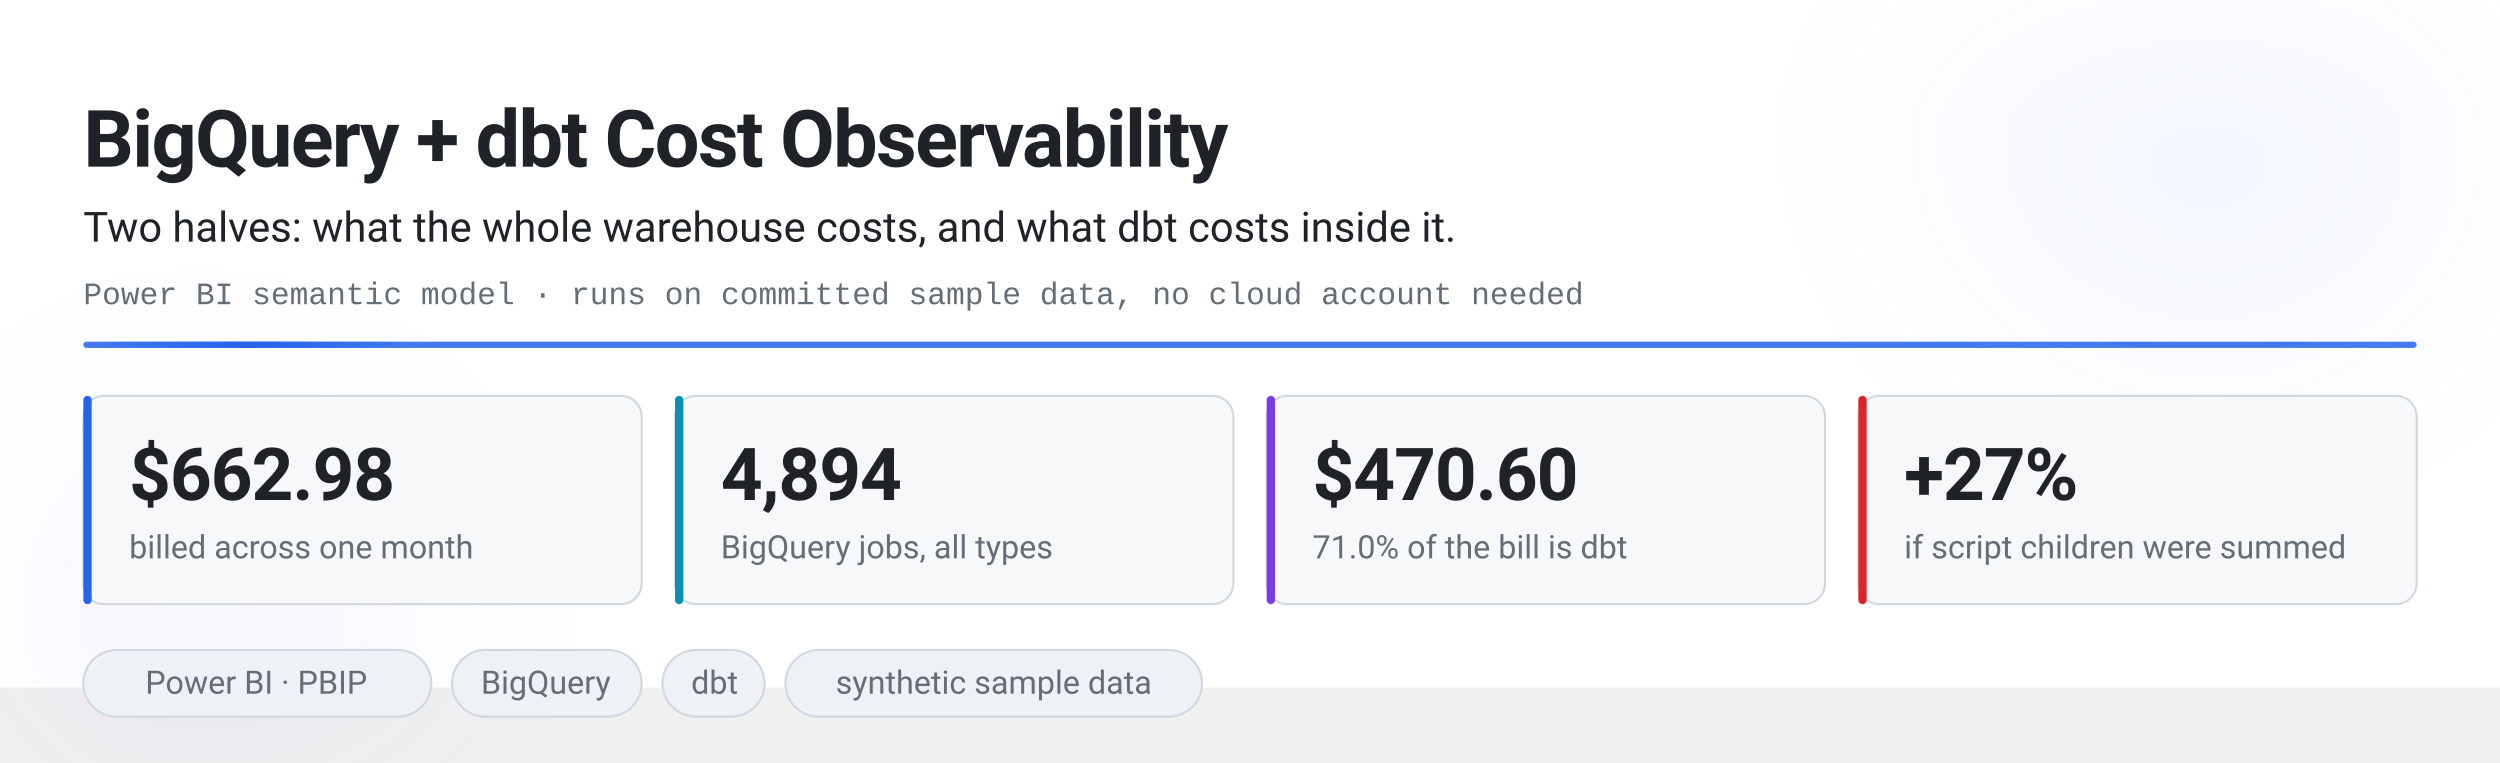
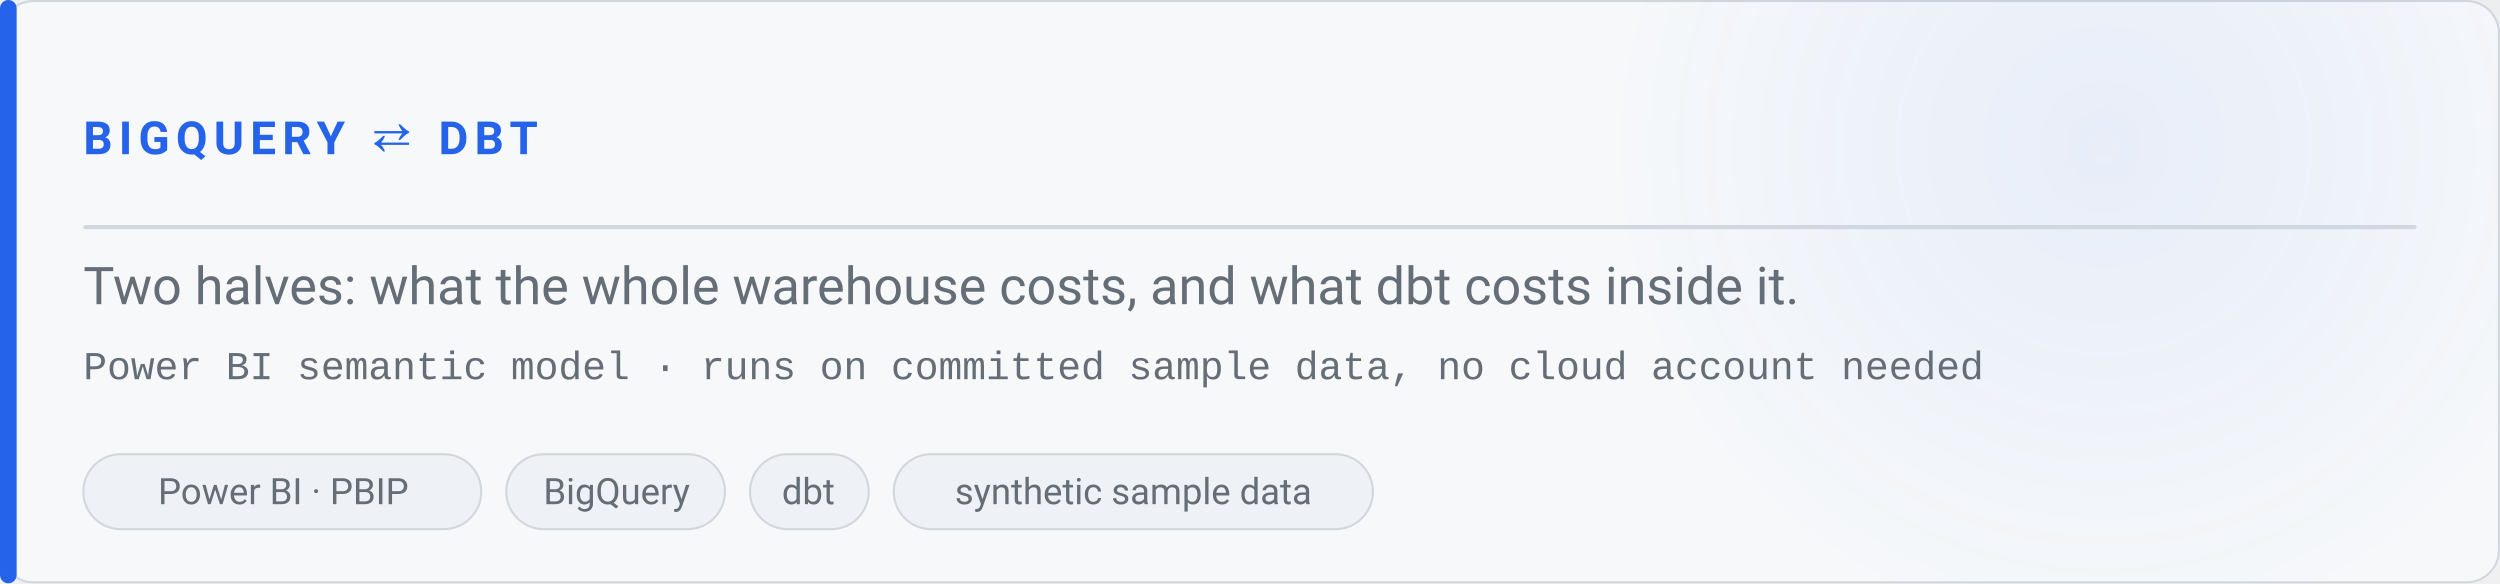
- <svg xmlns="http://www.w3.org/2000/svg" viewBox="0 0 1200 366" width="1200" height="366" role="img" aria-label="BigQuery and dbt Cost Observability">
+ <svg xmlns="http://www.w3.org/2000/svg" viewBox="0 0 1200 280" width="1200" height="280" role="img" aria-label="BigQuery and dbt Cost Observability">
  <style>
    /* Entrance animations move things but never fade them. A renderer that does
       not run CSS - GitHub's mobile app, an email digest, a PDF export - would
       otherwise show an empty banner, because the from-state of a fade is
       invisible and fill-mode `both` holds it for the whole delay. Every element
       here is fully legible with the animation stripped out. */
-     .tile { animation: rise .55s cubic-bezier(.2,.7,.3,1) both; }
-     .badge { animation: rise .45s ease-out both; }
-     .ttl { animation: rise .5s ease-out both; }
+     .rise { animation: rise .55s cubic-bezier(.2,.7,.3,1) both; }
    .rule { animation: sweep .9s cubic-bezier(.2,.7,.3,1) .15s; }
-     .sheen { animation: sheen 4.5s ease-in-out infinite 1.4s; }
    .blob { animation: drift 14s ease-in-out infinite alternate; }
-     .blob2 { animation: drift2 18s ease-in-out infinite alternate; }
    @keyframes rise { from { transform: translateY(9px) }
                       to   { transform: translateY(0) } }
    @keyframes sweep { from { width: 0 } to { width: 1120px } }
-     @keyframes sheen { 0%,100% { transform: translateX(-160px); opacity: 0 }
-                         45% { opacity: .7 }
-                         90% { transform: translateX(1120px); opacity: 0 } }
    @keyframes drift { from { transform: translate(0,0) } to { transform: translate(64px,-22px) } }
-     @keyframes drift2 { from { transform: translate(0,0) } to { transform: translate(-52px,18px) } }
    @media (prefers-reduced-motion: reduce) {
-       .tile,.badge,.ttl,.rule,.sheen,.blob,.blob2 { animation: none }
+       .rise,.rule,.blob { animation: none }
    }
  </style>
  <defs>
-     <linearGradient id="sheenG" x1="0" x2="1">
-       <stop offset="0%" stop-color="#2563EB" stop-opacity="0" />
-       <stop offset="50%" stop-color="#2563EB" stop-opacity="1" />
+     <radialGradient id="glow" cx="50%" cy="50%" r="50%">
+       <stop offset="0%" stop-color="#2563EB" stop-opacity="0.07" />
      <stop offset="100%" stop-color="#2563EB" stop-opacity="0" />
-     </linearGradient>
-     <clipPath id="ruleClip">
-       <rect x="40" y="164" width="1120" height="3" rx="1.5" />
-     </clipPath>
-     <filter id="soft" x="-60%" y="-60%" width="220%" height="220%">
-       <feGaussianBlur stdDeviation="58" />
-     </filter>
+     </radialGradient>
  </defs>
-   <rect width="1200" height="330" fill="#FFFFFF" />
-   <g filter="url(#soft)" opacity="0.07">
-     <circle class="blob" cx="1060" cy="42" r="118" fill="#2563EB" />
-     <circle class="blob2" cx="96" cy="312" r="92" fill="#7C3AED" />
+   <rect width="1200" height="280" rx="16" fill="#F6F8FA" />
+   <rect x="0.5" y="0.5" width="1199" height="279" rx="15.5" fill="none" stroke="#D0D7DE" />
+   <rect width="8" height="280" rx="4" fill="#2563EB" />
+   <g class="blob">
+     <circle cx="1010" cy="70" r="240" fill="url(#glow)" />
  </g>
-   <g class="ttl">
-     <text x="40" y="80" font-family="system-ui,-apple-system,'Segoe UI',Roboto,Helvetica,Arial,sans-serif" font-size="38" font-weight="700" fill="#1F2328" letter-spacing="-0.8">BigQuery + dbt Cost Observability</text>
+   <g class="rise">
+     <text x="40" y="74" font-family="system-ui,-apple-system,'Segoe UI',Roboto,Helvetica,Arial,sans-serif" font-size="22" font-weight="700" letter-spacing="3" fill="#2563EB">BIGQUERY  ⇄  DBT</text>
  </g>
-   <g class="ttl" style="animation-delay:.1s">
-     <text x="40" y="116" font-family="system-ui,-apple-system,'Segoe UI',Roboto,Helvetica,Arial,sans-serif" font-size="20" fill="#1F2328">
-       Two halves: what the whole warehouse costs, and what dbt costs inside it.
-     </text>
-     <text x="40" y="146" font-family="ui-monospace,SFMono-Regular,'SF Mono',Consolas,'Liberation Mono',monospace" font-size="15" fill="#656D76">
-       Power BI semantic model  ·  runs on committed sample data, no cloud account needed
-     </text>
+   <rect class="rule" x="40" y="108" width="1120" height="2" rx="1" fill="#D0D7DE" />
+   <g class="rise" style="animation-delay:.2s">
+     <text x="40" y="146" font-family="system-ui,-apple-system,'Segoe UI',Roboto,Helvetica,Arial,sans-serif" font-size="25" fill="#656D76">Two halves: what the whole warehouse costs, and what dbt costs inside it.</text>
  </g>
-   <rect class="rule" x="40" y="164" width="1120" height="3" rx="1.5" fill="#2563EB" opacity="0.85" />
-   <g clip-path="url(#ruleClip)">
-     <rect class="sheen" x="40" y="164" width="160" height="3" fill="url(#sheenG)" />
+   <g class="rise" style="animation-delay:.25s">
+     <text x="40" y="182" font-family="ui-monospace,SFMono-Regular,'SF Mono',Consolas,'Liberation Mono',monospace" font-size="19" fill="#656D76">Power BI semantic model  ·  runs on committed sample data, no cloud account needed</text>
  </g>
-   <g class="tile" style="animation-delay:0.35s">
-     <rect x="40" y="190" width="268" height="100" rx="10" fill="#F6F8FA" stroke="#D0D7DE" />
-     <rect x="40" y="190" width="4" height="100" rx="2" fill="#2563EB" />
-     <text x="62" y="240" font-family="system-ui,-apple-system,'Segoe UI',Roboto,Helvetica,Arial,sans-serif" font-size="35" font-weight="700" fill="#1F2328" letter-spacing="-0.5">$662.98</text>
-     <text x="62" y="268" font-family="system-ui,-apple-system,'Segoe UI',Roboto,Helvetica,Arial,sans-serif" font-size="15.5" fill="#656D76">billed across one month</text>
+   <g class="rise" style="animation-delay:0.85s">
+     <rect x="40" y="218" width="191" height="36" rx="18" fill="#EEF1F5" stroke="#D0D7DE" />
+     <text x="136" y="242" text-anchor="middle" font-family="system-ui,-apple-system,'Segoe UI',Roboto,Helvetica,Arial,sans-serif" font-size="17.5" fill="#656D76">Power BI  ·  PBIP</text>
  </g>
-   <g class="tile" style="animation-delay:0.46s">
-     <rect x="324" y="190" width="268" height="100" rx="10" fill="#F6F8FA" stroke="#D0D7DE" />
-     <rect x="324" y="190" width="4" height="100" rx="2" fill="#0891B2" />
-     <text x="346" y="240" font-family="system-ui,-apple-system,'Segoe UI',Roboto,Helvetica,Arial,sans-serif" font-size="35" font-weight="700" fill="#1F2328" letter-spacing="-0.5">4,894</text>
-     <text x="346" y="268" font-family="system-ui,-apple-system,'Segoe UI',Roboto,Helvetica,Arial,sans-serif" font-size="15.5" fill="#656D76">BigQuery jobs, all types</text>
+   <g class="rise" style="animation-delay:0.92s">
+     <rect x="243" y="218" width="105" height="36" rx="18" fill="#EEF1F5" stroke="#D0D7DE" />
+     <text x="296" y="242" text-anchor="middle" font-family="system-ui,-apple-system,'Segoe UI',Roboto,Helvetica,Arial,sans-serif" font-size="17.5" fill="#656D76">BigQuery</text>
  </g>
-   <g class="tile" style="animation-delay:0.57s">
-     <rect x="608" y="190" width="268" height="100" rx="10" fill="#F6F8FA" stroke="#D0D7DE" />
-     <rect x="608" y="190" width="4" height="100" rx="2" fill="#7C3AED" />
-     <text x="630" y="240" font-family="system-ui,-apple-system,'Segoe UI',Roboto,Helvetica,Arial,sans-serif" font-size="35" font-weight="700" fill="#1F2328" letter-spacing="-0.5">$470.60</text>
-     <text x="630" y="268" font-family="system-ui,-apple-system,'Segoe UI',Roboto,Helvetica,Arial,sans-serif" font-size="15.5" fill="#656D76">71.0% of the bill is dbt</text>
+   <g class="rise" style="animation-delay:0.99s">
+     <rect x="360" y="218" width="57" height="36" rx="18" fill="#EEF1F5" stroke="#D0D7DE" />
+     <text x="388" y="242" text-anchor="middle" font-family="system-ui,-apple-system,'Segoe UI',Roboto,Helvetica,Arial,sans-serif" font-size="17.5" fill="#656D76">dbt</text>
  </g>
-   <g class="tile" style="animation-delay:0.68s">
-     <rect x="892" y="190" width="268" height="100" rx="10" fill="#F6F8FA" stroke="#D0D7DE" />
-     <rect x="892" y="190" width="4" height="100" rx="2" fill="#DC2626" />
-     <text x="914" y="240" font-family="system-ui,-apple-system,'Segoe UI',Roboto,Helvetica,Arial,sans-serif" font-size="35" font-weight="700" fill="#1F2328" letter-spacing="-0.5">+27%</text>
-     <text x="914" y="268" font-family="system-ui,-apple-system,'Segoe UI',Roboto,Helvetica,Arial,sans-serif" font-size="15.5" fill="#656D76">if script children were summed</text>
-   </g>
-   <g class="badge" style="animation-delay:0.85s">
-     <rect x="40" y="312" width="167" height="32" rx="16" fill="#EEF1F5" stroke="#D0D7DE" />
-     <text x="123" y="333" text-anchor="middle" font-family="system-ui,-apple-system,'Segoe UI',Roboto,Helvetica,Arial,sans-serif" font-size="15.5" fill="#656D76">Power BI  ·  PBIP</text>
-   </g>
-   <g class="badge" style="animation-delay:0.92s">
-     <rect x="217" y="312" width="91" height="32" rx="16" fill="#EEF1F5" stroke="#D0D7DE" />
-     <text x="262" y="333" text-anchor="middle" font-family="system-ui,-apple-system,'Segoe UI',Roboto,Helvetica,Arial,sans-serif" font-size="15.5" fill="#656D76">BigQuery</text>
-   </g>
-   <g class="badge" style="animation-delay:0.99s">
-     <rect x="318" y="312" width="49" height="32" rx="16" fill="#EEF1F5" stroke="#D0D7DE" />
-     <text x="343" y="333" text-anchor="middle" font-family="system-ui,-apple-system,'Segoe UI',Roboto,Helvetica,Arial,sans-serif" font-size="15.5" fill="#656D76">dbt</text>
-   </g>
-   <g class="badge" style="animation-delay:1.06s">
-     <rect x="377" y="312" width="200" height="32" rx="16" fill="#EEF1F5" stroke="#D0D7DE" />
-     <text x="477" y="333" text-anchor="middle" font-family="system-ui,-apple-system,'Segoe UI',Roboto,Helvetica,Arial,sans-serif" font-size="15.5" fill="#656D76">synthetic sample data</text>
+   <g class="rise" style="animation-delay:1.06s">
+     <rect x="429" y="218" width="230" height="36" rx="18" fill="#EEF1F5" stroke="#D0D7DE" />
+     <text x="544" y="242" text-anchor="middle" font-family="system-ui,-apple-system,'Segoe UI',Roboto,Helvetica,Arial,sans-serif" font-size="17.5" fill="#656D76">synthetic sample data</text>
  </g>
</svg>
